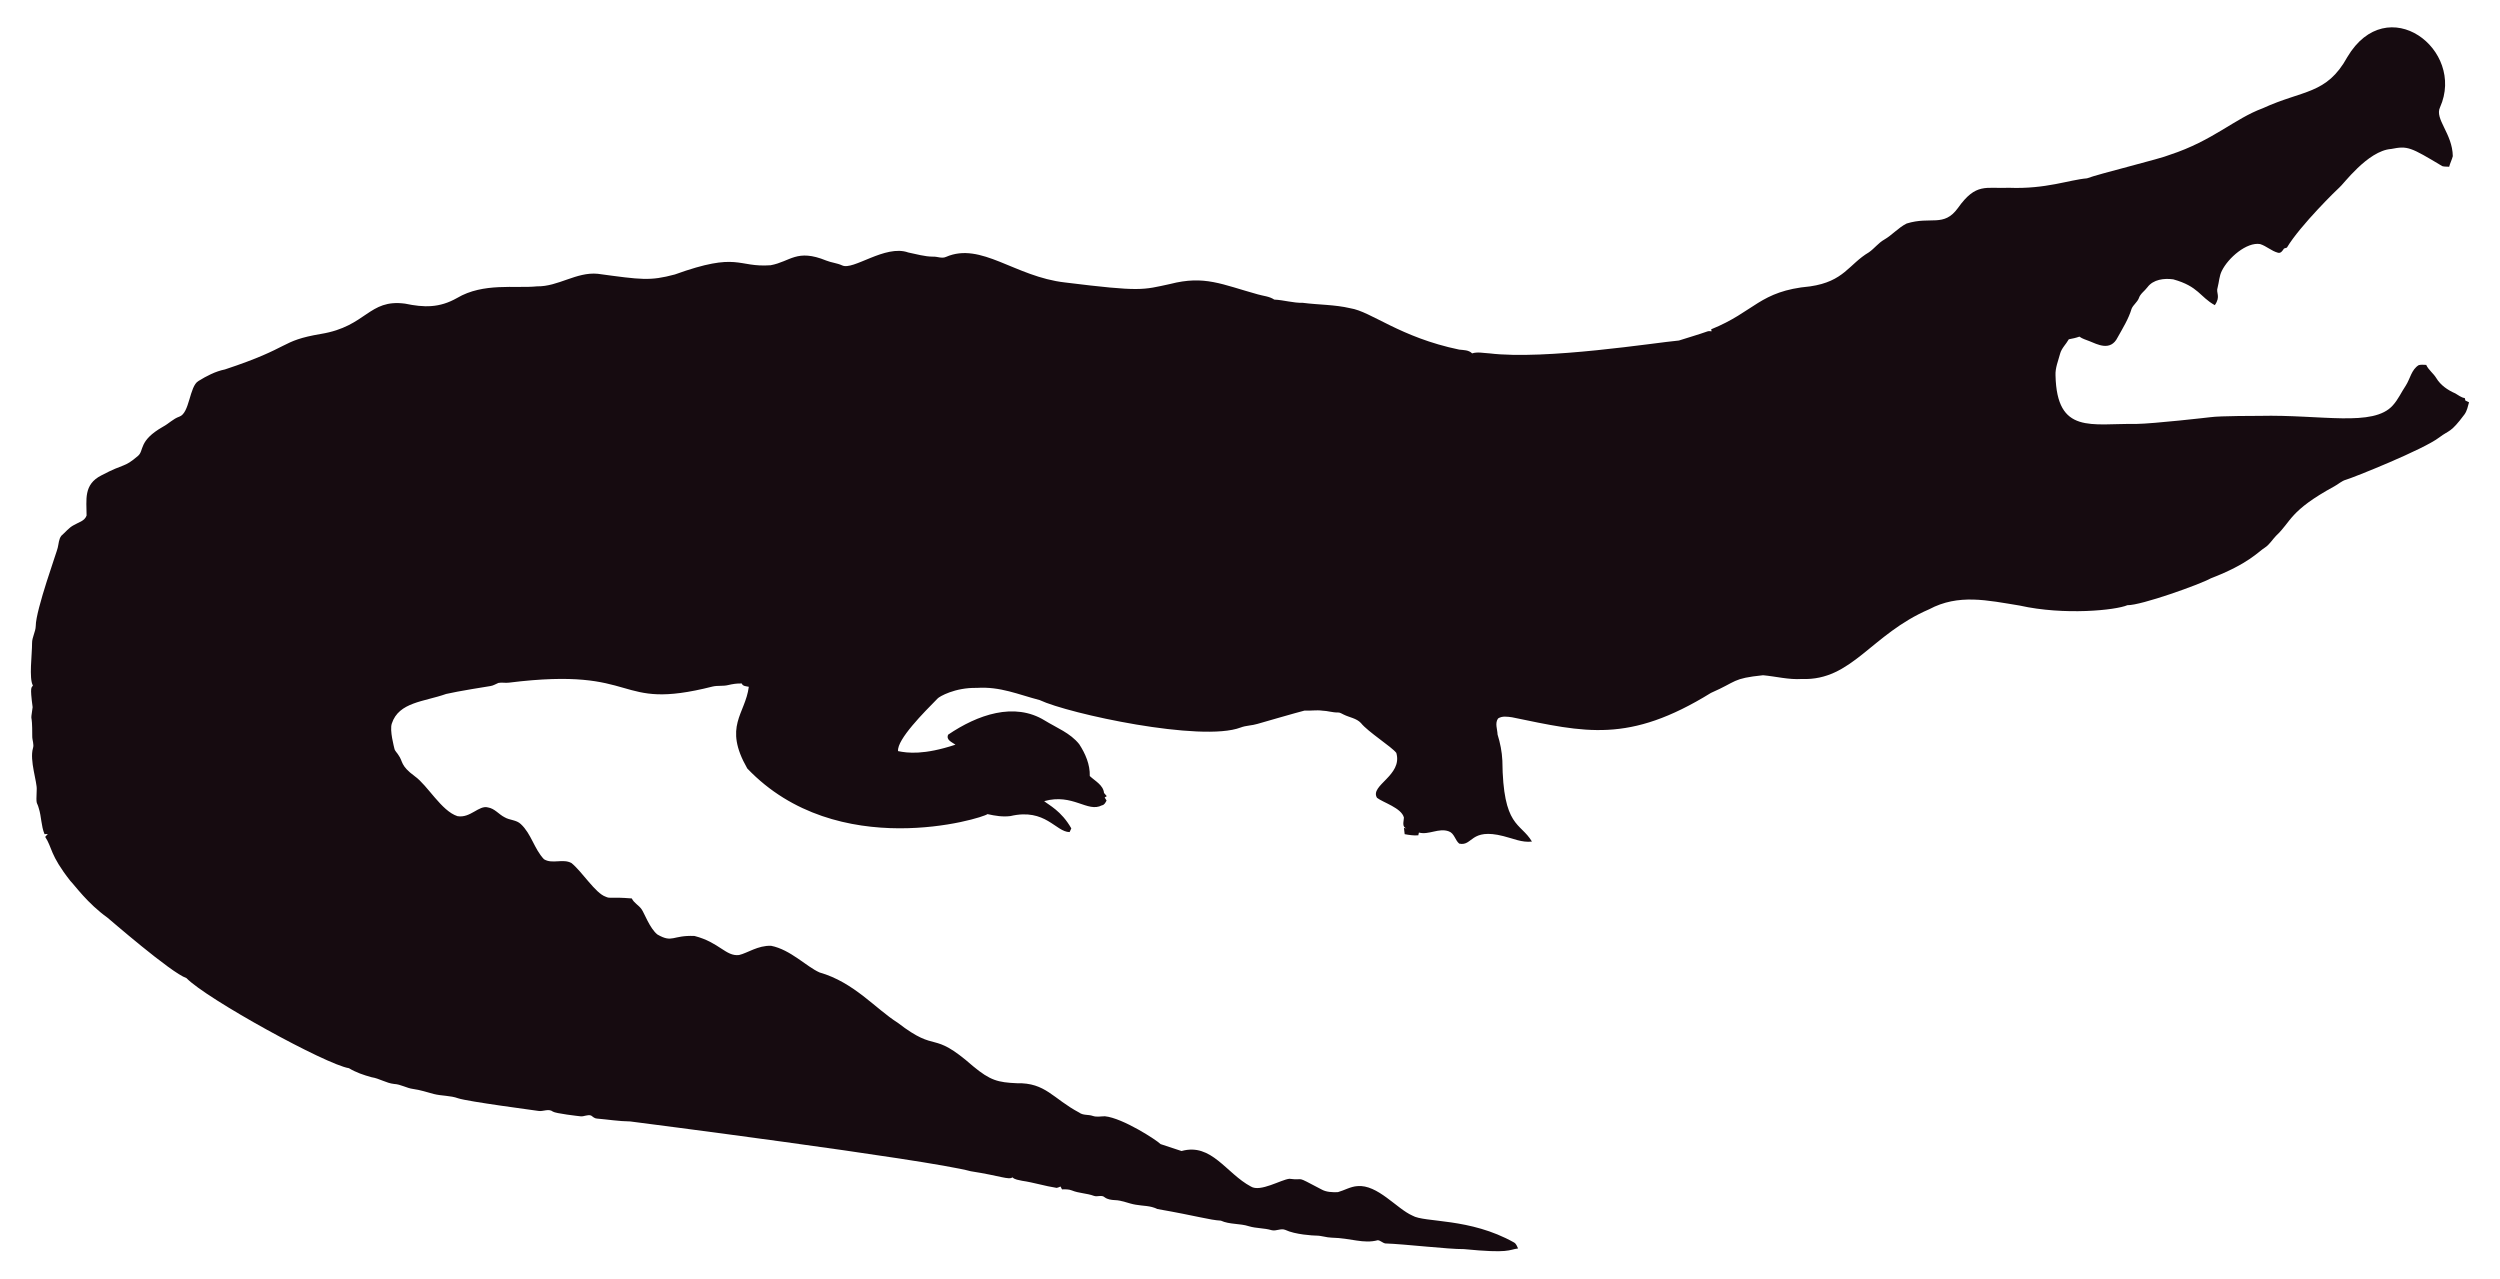
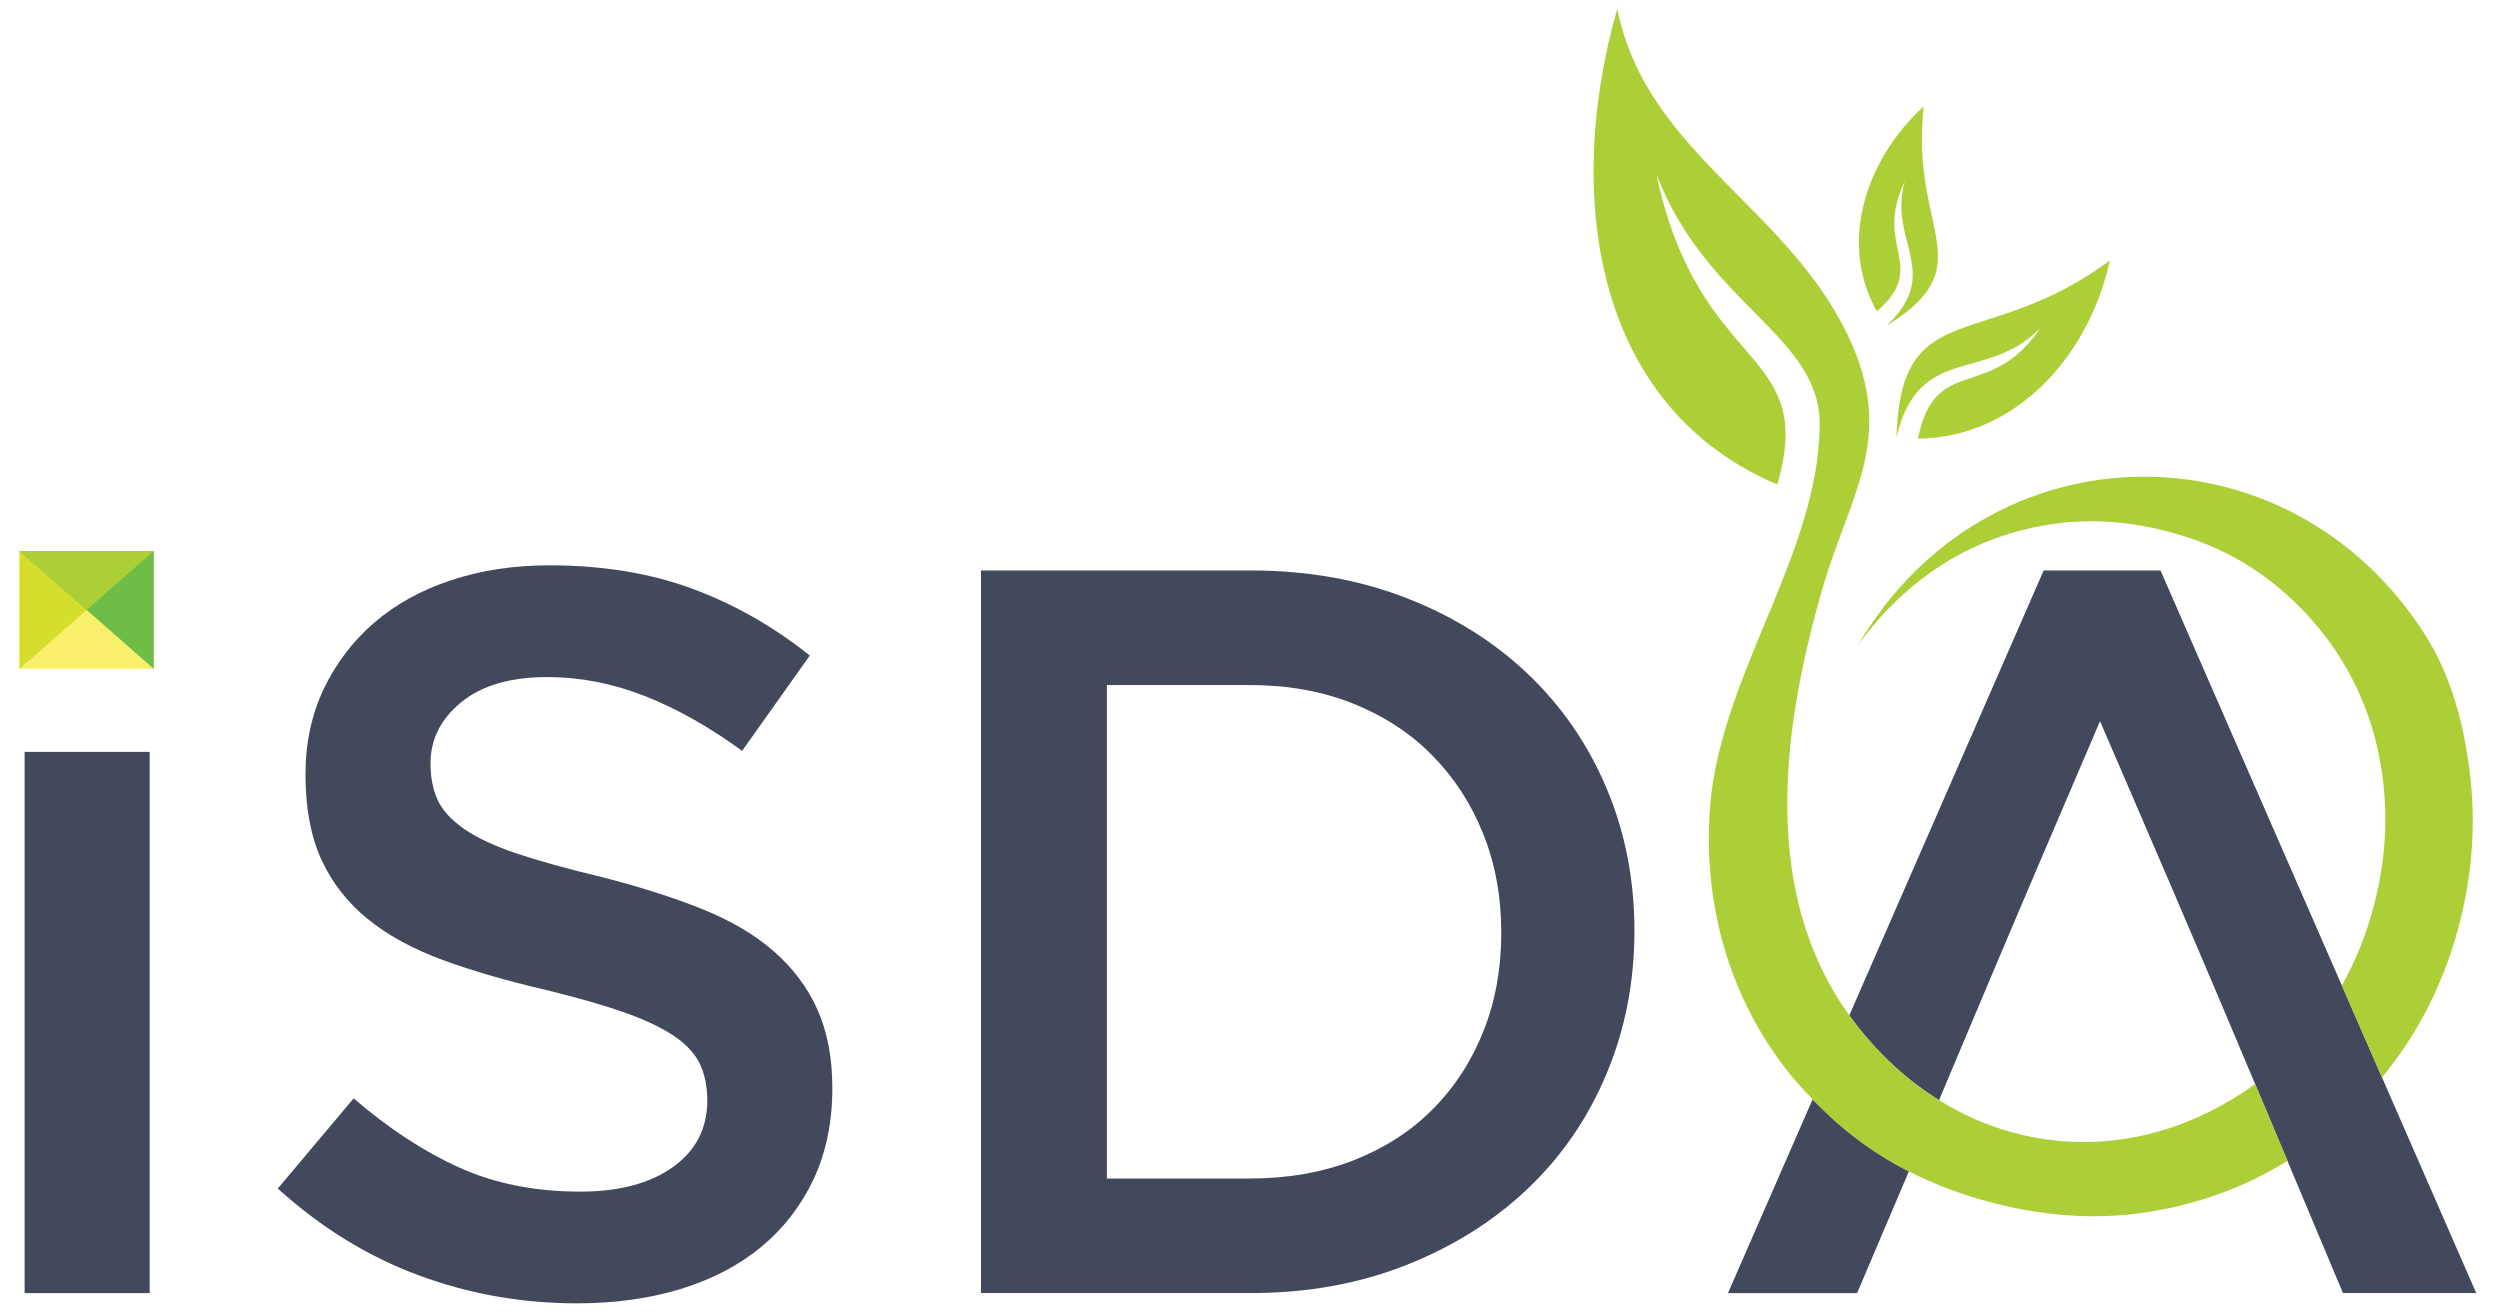
- <svg xmlns="http://www.w3.org/2000/svg" version="1.1" id="Layer_1" x="0px" y="0px" viewBox="0 0 2625.022 1342.022" enable-background="new 0 0 2625.022 1342.022" xml:space="preserve">
-   <path fill="#160B10" d="M2562.057,112.664c-5.93,12.226,13.089,27.649,13.408,51.328c-0.967,3.791-2.837,7.289-3.816,11.093  c-2.417-0.267-4.923,0.089-7.226-0.636c-33.512-20.05-36.245-21.483-53.631-18.038c-24.88,1.775-51.012,38.147-54.547,40.579  c-1,0.685-40.963,39.485-54.967,62.993c-1.056,0.331-2.086,0.661-3.078,1.005c-1.45,2.188-3.295,5.317-6.386,4.363  c-6.755-1.794-12.047-7.022-18.687-9.083c-14.172-2.325-33.569,14.577-40.185,28.126c-2.76,5.432-2.862,11.614-4.401,17.415  c-2.078,5.918,3.558,9.203-2.964,18.611c-15.758-8.651-16.89-19.671-43.645-27.108c-9.541-1.323-21.002,0.025-27.146,8.345  c-2.9,3.956-7.454,6.64-8.994,11.487c-1.705,4.223-5.788,6.857-7.569,10.978c-3.219,10.775-9.274,20.417-14.705,30.186  c-7.484,15.043-21.458,7.113-29.639,3.893c-3.549-1.501-7.378-2.404-10.482-4.745c-3.613,1.31-7.378,2.124-11.131,2.799  c-2.9,5.19-7.62,9.362-9.184,15.252c-1.972,7.442-5.139,14.807-4.771,22.656c1.426,62.435,37.744,50.23,84.657,50.985  c18.427-0.238,76.659-6.917,77.661-7.06c10.315-1.512,51.103-1.387,52.104-1.425c64.718-1.507,119.253,12.017,139.725-10.991  c5.622-6.144,8.955-13.878,13.598-20.735c4.617-7.073,5.915-16.893,13.662-21.562c2.519-0.687,5.19-0.305,7.81-0.242  c2.481,5.406,7.582,8.854,10.609,13.891c4.503,7.467,12.047,12.632,19.921,16.041c3.269,1.794,6.144,4.389,9.999,4.936  c0.166,0.852,0.369,1.705,0.598,2.57c1.259,0.611,2.519,1.208,3.854,1.819c-1.196,4.325-2.073,8.854-4.681,12.606  c-14.981,20.134-15.737,16.079-26.561,24.297c-16.513,12.73-90.704,42.38-97.937,44.421c-4.63,1.259-8.078,4.719-12.199,6.907  c-47.689,26.034-44.914,36.755-61.276,51.99c-3.969,4.096-6.856,9.273-11.754,12.403c-6.886,4.248-16.845,16.908-56.76,32.26  c-10.994,6.222-73.381,28.559-87.544,28.177c-12.182,5.289-66.295,10.873-113.113,0.394c-34.047-5.52-64.247-12.539-95.05,3.905  c-61.045,26.219-81.054,75.205-133.67,73.195c-13.739,0.903-27.159-2.684-40.745-3.943c-32.756,3.396-26.951,6.432-54.687,18.547  c-86.536,53.421-132.198,41.426-208.888,25.607c-4.859-0.636-10.304-1.616-14.68,1.259c-3.511,4.999-0.687,11.232-0.509,16.804  c2.76,8.879,4.605,18.076,5.037,27.388c0.678,70.703,18.876,64.615,31.064,85.038c-10.38,1.31-20.137-3.346-30.008-5.724  c-35.054-8.942-31.959,10.974-46.367,7.887c-4.376-3.651-5.076-10.864-10.94-12.886c-10.482-3.893-20.875,4.033-31.37,1.285  c-0.165,0.725-0.483,2.163-0.649,2.875c-4.834,0.432-9.592-0.331-14.311-1.196c-0.153-2.201-0.407-4.401-0.751-6.551  c0.7,0.127,2.112,0.382,2.824,0.509c-5.368-1.387-2.926-7.48-2.862-11.411c-2.581-10.171-21.93-15.743-28.266-20.735  c-7.896-13.101,27.192-23.356,20.29-47.143c-4.808-6.385-29.888-22.164-37.17-31.395c-4.783-5.063-12.047-5.813-18.013-8.815  c-1.972-0.827-3.791-2.315-6.017-2.239c-5.597,0.191-10.965-1.781-16.537-1.908c-6.208-0.878-12.441,0.318-18.661-0.076  c-6.376,1.51-49.471,13.993-49.471,13.993c-5.775,1.781-11.97,1.603-17.631,3.791c-41.153,15.671-180.401-14.399-211.051-28.838  c-22.477-5.819-41.27-14.396-65.945-12.772c-23.033-0.496-39.521,9.215-41.101,11.08c-14.156,14.382-42.805,43.009-41.597,55.297  c9.881,2.049,27.067,4.244,60.297-6.755c-3.6-2.633-10.164-4.859-7.683-10.52c30.91-20.96,69.478-34.528,101.385-14.896  c12.454,7.683,26.879,13.128,36.241,24.907c6.449,9.897,11.461,21.384,11.08,33.43c5.483,5.19,14.184,9.464,14.96,17.771  c0.954,1.132,1.883,2.239,2.9,3.371c-0.56,0.344-1.679,1.03-2.251,1.361c0.674,1.081,1.336,2.15,2.022,3.244  c-1.157,2.112-2.252,4.643-4.923,5.037c-15.167,7.923-30.412-12.885-60.589-4.414c4.515,3.914,17.957,10.035,28.495,28.596  c-0.623,1.285-1.221,2.582-1.781,3.893c-14.581-0.066-25.26-25.439-62.103-16.83c-8.065,1.081-16.27-0.28-24.119-2.048  c-5.689,4.616-157.704,51.097-252.241-47.919c-25.462-44.516-2.105-56.742,1.616-85.776c-2.646-0.598-6.259-0.445-7.429-3.447  c-4.834-0.216-9.63,0.547-14.311,1.666c-5.343,1.336-10.927,0.254-16.283,1.527c-104.921,26.598-73.475-21.586-213.976-4.058  c-3.638,0.483-7.327-0.471-10.927,0.267c-2.722,1.043-5.203,2.786-8.129,3.244c-1.005,0.139-35.568,5.632-46.749,8.332  c-23.248,8.245-49.669,8.494-57.027,31.013c-2.544,7.127,2.495,25.23,2.659,26.23c0.509,2.748,2.964,4.529,4.274,6.907  c5.125,7.002,1.576,10.814,17.186,22.287c13.483,9.569,27.903,36.42,44.764,41.877c13.652,2.389,22.508-11.842,32.107-9.146  c7.022,1.107,11.334,7.276,17.415,10.317c5.356,3.193,12.365,2.633,17.033,7.162c11.029,10.189,14.018,26.078,24.284,36.878  c8.765,5.47,19.972-0.979,28.965,4.071c11.309,9.233,25.045,31.634,35.809,35.287c4.836,2.294,4.589-0.02,27.477,1.832  c2.226,4.796,7.327,7.085,10.253,11.347c2.611,3.387,8.633,20.294,16.715,26.574c16.075,9.185,15.426,0.491,38.875,1.488  c26.056,6.667,32.977,21.713,46.774,19.997c8.688-1.942,19.833-10.206,33.646-9.68c20.419,4.043,37.013,21.857,50.896,27.986  c36.199,10.4,58.502,37.92,82.062,52.817c43.011,33.213,34.403,6.396,79.034,45.566c18.208,15.125,26.246,17.04,45.986,17.936  c30.318-0.751,37.93,16.193,65.525,30.81c4.134,3.155,9.541,1.844,14.196,3.498c4.147,1.463,8.51,0.394,12.772,0.369  c18.974,1.87,55.059,25.539,58.465,29.232c7.353,2.353,14.667,4.91,22.02,7.276c31.527-8.837,46.862,23.524,72.916,37.323  c9.817,6.052,31.604-7.299,40.338-8.179c17.829,2.357,3.781-4.531,33.392,11.016c5.241,3.066,11.589,3.218,17.504,3.028  c6.869-1.921,13.204-5.852,20.48-6.348c21.245-1.942,41.314,23.767,57.816,30.975c12.756,7.578,60.29,2.089,106.638,28.189  c2.366,1.298,3.155,4.007,4.3,6.284c-10.435,1.423-8.676,5.392-56.964,0.7c-16.115,0.199-61.486-5.252-82.52-5.953  c-2.824-0.572-4.91-3.04-7.772-3.397c-15.269,4.072-27.792-2.198-48.492-2.671c-5.546-0.102-10.825-2.201-16.359-2.162  c-2.762-0.015-21.848-1.008-32.323-6.004c-4.758-1.972-9.668,1.654-14.476,0.293c-7.747-2.315-16.003-1.781-23.737-4.121  c-9.541-3.104-20.277-1.692-29.41-5.865c-12.12-0.691-23.98-4.714-66.899-12.25c-6.984-3.625-14.985-3.091-22.516-4.49  c-7.416-1.145-14.324-4.643-21.892-4.821c-3.727-0.204-7.632-0.649-10.698-2.939c-3.206-2.951-7.645-0.127-11.334-1.539  c-7.531-2.798-15.774-2.646-23.203-5.712c-3.282-1.298-6.844-1.17-10.278-1.081c-0.394-0.763-1.183-2.264-1.577-3.015  c-1.285,0.636-2.608,1.119-3.982,1.45c-12.263-1.87-24.131-5.674-36.394-7.467c-3.46-0.903-7.404-1.005-10.113-3.6  c-3.831,2.97-12.398-1.54-43.747-6.411c-46.335-12.483-357.594-52.295-357.594-52.295c-11.716-0.14-23.317-2.023-34.982-3.015  c-2.442-0.127-4.211-1.844-6.068-3.18c-3.753-1.387-7.467,1.336-11.271,0.789c-2.02-0.195-26.027-2.946-28.838-4.923  c-4.592-3.587-10.278,0.216-15.367-0.738c-2.203-0.387-74.203-9.818-84.135-13.242c-8.243-2.989-17.224-2.379-25.658-4.529  c-7.162-1.895-14.209-4.274-21.574-5.254c-6.92-0.878-13.001-4.923-20.035-5.266c-8.319-0.878-15.443-5.826-23.648-7.073  c-8.256-2.252-16.448-5.037-23.775-9.49c-23.552-3.584-149.518-72.739-170.649-94.63c-16.013-5.37-81.914-62.745-82.914-63.439  c-21.039-15.096-34.147-33.758-38.964-38.595c-21.778-27.726-18.854-34.892-26.396-46.215c0.916-1.018,1.832-2.01,2.748-3.015  c-1.145,0.038-2.29,0.076-3.435,0.14c-3.651-8.676-3.18-18.28-6.042-27.172c-2.062-7.913-2.975-1.701-2.175-19.526  c0.634-7.664-7.675-30.697-3.931-43.518c1.348-4.16-0.814-8.281-0.751-12.454c0.068-28.882-2.418-11.02,0.394-30.657  c-3.041-22.85-1.09-20.042,0.305-22.719c-4.294-7.378-0.844-32.606-0.89-44.586c-0.025-6.246,3.714-11.741,3.867-17.962  c0-16.859,22.775-79.378,23.076-82.113c1.056-4.198,1.043-9.032,3.778-12.568c4.338-3.74,7.874-8.485,13.052-11.169  c4.745-2.913,11.411-4.172,13.471-10.088c0.043-16.362-3.503-32.575,15.532-42.157c25.219-13.344,23.115-7.424,38.34-20.379  c6.931-5.754,0.059-15.764,26.434-30.772c5.915-3.129,10.622-8.281,17.046-10.507c11.015-3.661,10.497-31.892,20.099-37.437  c8.612-5.33,17.796-10.113,27.795-12.148c71.433-23.584,56.818-29.805,100.939-37.31c48.019-7.907,49.805-36.895,88.244-31.777  c19.858,4.163,35.994,4.605,54.61-5.953c27.665-16.35,60.97-9.859,83.919-12.212c22.172,0.42,41.279-15.29,63.693-13.191  c46.138,6.272,54.878,7.691,80.993,0.738c67.442-24.31,65.094-7.128,100.634-9.706c20.946-3.875,27.233-17.596,58.388-4.91  c5.368,2.188,11.283,2.595,16.575,5.025c11.553,5.818,45.215-22.204,69.43-13.535c8.676,1.717,17.262,4.401,26.205,4.401  c4.49-0.216,9.083,2.252,13.446,0.293c37.015-16.156,72.304,20.872,125.096,26.815c80.305,9.923,81.3,7.845,110.289,1.603  c36.266-9.336,54.189,0.413,92.111,10.902c5.775,1.717,12.11,1.984,17.237,5.47c10.075,0.458,19.844,3.638,29.983,3.396  c16.588,2.163,33.506,1.819,49.853,5.686c21.982,3.418,52.115,30.498,114.347,43.441c4.681,0.572,9.999,0.28,13.586,3.956  c5.864-1.844,12.047-0.267,18.038-0.025c59.148,7.176,174.934-11.359,199.106-13.471c9.82-3.218,19.819-5.966,29.576-9.452  c1.488-0.674,3.155-0.356,4.758-0.229c-0.115-0.522-0.356-1.577-0.483-2.099c45.944-18.548,50.589-40.213,103.827-45.057  c35.891-5.17,40.645-23.282,61.836-35.809c5.712-3.969,9.897-9.808,16.028-13.281c8.408-4.872,14.82-12.555,23.559-16.931  c25.605-7.944,38.867,4.305,53.847-16.257c19.089-26.933,29.276-20.168,53.605-21.256c38.819,1.522,63.061-8.345,81.948-9.935  c11.484-4.495,77.877-20.69,87.061-24.742c45.297-14.857,67.746-37.884,97.505-48.848c42.187-19.404,67.008-14.225,88.74-53.694  C2506.582-10.604,2589.134,52.018,2562.057,112.664z" />
+ <svg xmlns="http://www.w3.org/2000/svg" version="1.1" id="Logo" x="0px" y="0px" width="570px" height="300px" viewBox="0 0 570 300" enable-background="new 0 0 570 300" xml:space="preserve">
+   <rect x="4.444" y="125.623" fill-rule="evenodd" clip-rule="evenodd" fill="#F8EF6B" width="30.614" height="26.875" />
+   <polygon fill-rule="evenodd" clip-rule="evenodd" fill="#D5DE2C" points="35.059,125.623 4.444,125.623 4.444,152.498 " />
+   <polygon fill-rule="evenodd" clip-rule="evenodd" fill="#6EBD46" points="35.059,152.499 35.059,125.623 4.444,125.623 " />
+   <polygon fill-rule="evenodd" clip-rule="evenodd" fill="#ACCF37" points="35.059,125.623 4.444,125.623 19.751,139.061 " />
+   <g>
+     <path fill-rule="evenodd" clip-rule="evenodd" fill="#43495C" d="M176.414,216.885c-4.363-3.816-9.894-7.049-16.516-9.699   c-6.621-2.646-14.256-5.062-22.825-7.244c-7.829-1.869-14.256-3.66-19.359-5.375c-5.063-1.715-9.036-3.584-11.958-5.609   c-2.882-2.025-4.868-4.207-5.959-6.543c-1.091-2.338-1.636-5.143-1.636-8.414c0-5.453,2.337-10.088,7.011-13.906   c4.674-3.816,11.218-5.723,19.632-5.723c7.478,0,14.879,1.439,22.202,4.32c7.323,2.885,14.723,7.051,22.202,12.504l15.425-21.735   c-8.414-6.7-17.411-11.802-26.993-15.308c-9.583-3.506-20.372-5.259-32.369-5.259c-8.102,0-15.581,1.13-22.397,3.389   c-6.855,2.259-12.698,5.492-17.567,9.699s-8.686,9.231-11.491,15.075c-2.765,5.842-4.167,12.348-4.167,19.514   c0,7.635,1.207,14.102,3.622,19.398s5.96,9.816,10.556,13.555c4.596,3.74,10.322,6.855,17.099,9.35   c6.817,2.492,14.568,4.752,23.332,6.775c7.635,1.871,13.828,3.662,18.619,5.375c4.752,1.715,8.491,3.545,11.257,5.492   c2.726,1.949,4.596,4.092,5.609,6.428c1.012,2.338,1.519,4.986,1.519,7.947c0,6.387-2.61,11.451-7.829,15.191   c-5.22,3.738-12.27,5.607-21.151,5.607c-10.283,0-19.476-1.83-27.577-5.492c-8.102-3.66-16.126-8.92-24.072-15.775L63.338,270.99   c9.816,8.879,20.489,15.463,32.018,19.746c11.53,4.285,23.605,6.428,36.225,6.428c8.569,0,16.437-1.09,23.605-3.271   c7.128-2.182,13.282-5.377,18.345-9.582c5.103-4.207,9.076-9.348,11.959-15.426c2.843-6.076,4.284-13.01,4.284-20.799   c0-6.855-1.129-12.816-3.389-17.879C184.125,225.143,180.776,220.703,176.414,216.885z" />
+     <path fill-rule="evenodd" clip-rule="evenodd" fill="#43495C" d="M419.021,256.143c-2.035-1.818-3.949-3.65-5.746-5.494   l-19.302,44.178h29.446c4.771-11.195,8.615-20.236,11.804-27.752c-4.647-2.375-8.967-5.131-12.957-8.266   C421.158,257.939,420.077,257.051,419.021,256.143z" />
+     <path fill-rule="evenodd" clip-rule="evenodd" fill="#43495C" d="M492.598,130.062h-26.642l-44.318,101.444   c0.386,0.537,0.78,1.07,1.185,1.602c5.604,7.359,12.143,13.299,19.277,17.734c11.618-27.496,11.893-28.523,36.709-86.424   c26.471,61.256,31.706,74.037,55.389,130.408h30.383L492.598,130.062z" />
+     <rect x="5.614" y="171.43" fill-rule="evenodd" clip-rule="evenodd" fill="#43495C" width="28.511" height="123.396" />
+     <path fill-rule="evenodd" clip-rule="evenodd" fill="#43495C" d="M348.291,153.604c-7.767-7.379-17.023-13.146-27.771-17.305   c-10.751-4.159-22.557-6.238-35.426-6.238h-61.433v164.764h61.433c12.869,0,24.675-2.117,35.426-6.354   c10.748-4.238,20.005-10.041,27.771-17.418c7.769-7.375,13.771-16.123,18.008-26.246c4.236-10.119,6.354-20.986,6.354-32.6   c0-11.611-2.118-22.439-6.354-32.48C362.062,169.684,356.06,160.977,348.291,153.604z M338.173,235.236   c-2.746,6.867-6.63,12.789-11.573,17.732c-4.943,4.984-10.984,8.826-18.045,11.611c-7.104,2.746-14.949,4.121-23.617,4.121h-32.562   V156.189h32.562c8.668,0,16.514,1.412,23.617,4.236c7.061,2.863,13.102,6.785,18.045,11.85c4.943,5.02,8.827,10.984,11.573,17.848   c2.743,6.826,4.116,14.359,4.116,22.557S340.916,228.412,338.173,235.236z" />
+   </g>
+   <g>
+     <path fill-rule="evenodd" clip-rule="evenodd" fill="#ACCF37" d="M437.308,100.009c22.213-0.236,38.899-18.64,43.759-40.635   c-28.777,21.253-47.71,7.588-48.675,40.34c5.075-21.57,20.659-12.322,32.851-24.986C453.757,91.835,441.134,80.575,437.308,100.009   z" />
+     <path fill-rule="evenodd" clip-rule="evenodd" fill="#ACCF37" d="M563.117,176.158c-1.391-11.299-4.259-22.085-10.19-31.42   c-30.928-48.676-99.684-48.269-129.365,2.461c3.133-4.375,6.597-8.276,10.383-11.699c2.642-2.387,5.441-4.541,8.402-6.466   c7.209-4.686,15.228-7.786,24.049-9.303c8.827-1.517,17.952-1.08,27.37,1.317c9.421,2.395,17.635,6.404,24.644,12.031   c7.011,5.627,12.644,12.238,16.896,19.843c4.251,7.596,6.929,15.965,8.03,25.105c1.103,9.139,0.459,18.416-1.938,27.836   c-1.728,6.795-4.215,13.07-7.46,18.828l9.163,20.975c1.139-1.393,2.243-2.83,3.312-4.307c6.697-9.244,11.503-19.598,14.415-31.061   C563.743,198.84,564.506,187.461,563.117,176.158z" />
+     <path fill-rule="evenodd" clip-rule="evenodd" fill="#ACCF37" d="M511.054,249.293c-22.477,14.613-48.227,14.428-68.953,1.545   l-0.001,0.004l-0.43-0.27l-0.076-0.049l-0.161-0.104c-0.366-0.232-0.73-0.471-1.093-0.713l-0.074-0.049   c-0.382-0.254-0.761-0.512-1.14-0.775l-0.107-0.076l-0.03-0.021c-0.388-0.273-0.775-0.551-1.16-0.832l-0.075-0.055l-0.033-0.025   c-0.393-0.289-0.786-0.582-1.174-0.883l-0.043-0.033l-0.025-0.02c-0.402-0.311-0.799-0.623-1.196-0.943l-0.014-0.012   c-0.404-0.326-0.804-0.658-1.203-0.994l-0.018-0.014l-0.015-0.014c-0.378-0.318-0.751-0.645-1.123-0.973l-0.065-0.055l-0.045-0.039   c-0.381-0.34-0.761-0.68-1.137-1.029l-0.008-0.008c-0.382-0.354-0.76-0.711-1.135-1.074l-0.031-0.029l-0.1-0.098   c-0.341-0.33-0.681-0.668-1.019-1.008l-0.071-0.072c-0.356-0.359-0.71-0.725-1.062-1.096l-0.063-0.068   c-0.329-0.348-0.654-0.697-0.978-1.053l-0.108-0.117l-0.04-0.047c-0.354-0.391-0.704-0.787-1.053-1.188l-0.006-0.006   c-0.343-0.396-0.685-0.797-1.022-1.201l-0.051-0.062l-0.04-0.051c-0.328-0.396-0.654-0.795-0.978-1.199l-0.014-0.018l-0.026-0.033   l-0.045-0.057c-0.333-0.422-0.662-0.846-0.99-1.273l-0.057-0.074l-0.019-0.027c-0.28-0.373-0.562-0.744-0.837-1.123l-0.019-0.025   l-0.018-0.025l-0.019-0.025l-0.013-0.016l-0.005-0.01l-0.02-0.023l-0.018-0.027l-0.018-0.023l-0.146-0.203l0.001-0.002   c-19.914-27.727-15.753-64.115-6.018-97.616c5.955-20.483,16.137-33.269,6.776-55.032c-13.454-31.28-46.993-43.356-53.647-76.868   c-11.945,41.485-5.954,90.535,36.481,108.467c9.188-31.619-17.82-24.907-27.574-70.719c11.578,30.03,37.546,36.721,37.241,57.389   c-0.417,28.45-20.831,54.368-24.646,83.32c-0.863,7.275-0.854,14.516,0.031,21.725c1.39,11.301,4.787,21.773,10.189,31.422   c2.447,4.369,5.277,8.484,8.49,12.346c1.367,1.574,2.795,3.148,4.312,4.713l0.085,0.086l0.019,0.018l0.065,0.068l0.084,0.088   l0.007,0.004l0.079,0.08l0.078,0.08l0.007,0.008l0.086,0.086l0.064,0.066l0.021,0.02l0.086,0.086l0.051,0.053l0.034,0.035   l0.087,0.086l0.038,0.039l0.047,0.047l0.087,0.086l0.026,0.025l0.061,0.061l0.086,0.088l0.012,0.012l0.075,0.072l0.085,0.086   l0.001,0.002l0.087,0.086l0.073,0.072l0.014,0.014l0.089,0.086l0.06,0.059l0.028,0.027l0.088,0.086l0.046,0.045l0.041,0.041   l0.088,0.088l0.034,0.031l0.055,0.053l0.089,0.088l0.02,0.018l0.067,0.066l0.089,0.088l0.008,0.006l0.082,0.078l0.082,0.08   l0.008,0.008l0.089,0.086l0.069,0.064l0.021,0.02l0.089,0.088l0.055,0.051l0.034,0.033l0.091,0.086l0.041,0.039l0.051,0.047   l0.09,0.086l0.027,0.025l0.063,0.061l0.09,0.086l0.013,0.014l0.078,0.072l0.091,0.084l0.001,0.002l0.091,0.086l0.076,0.07   l0.016,0.014l0.091,0.086l0.063,0.059l0.029,0.029l0.092,0.084l0.049,0.045l0.043,0.041l0.092,0.086l0.036,0.031l0.057,0.053   l0.093,0.086l0.021,0.02l0.072,0.066l0.092,0.086l0.007,0.006l0.086,0.078l0.087,0.08l0.007,0.006l0.094,0.086l0.071,0.064   l0.023,0.021l0.093,0.084l0.059,0.055l0.035,0.031l0.096,0.086l0.042,0.039l0.053,0.047l0.094,0.086l0.029,0.025l0.065,0.061   l0.096,0.084l0.015,0.012l0.079,0.072l0.096,0.086c1.056,0.91,2.137,1.797,3.244,2.666l0.188,0.146l0.187,0.146l0.055,0.043   l0.135,0.104l0.188,0.145l0.108,0.082l0.081,0.062l0.189,0.145l0.163,0.123l0.027,0.02l0.189,0.145l0.191,0.141l0.028,0.021   l0.164,0.119l0.19,0.143l0.083,0.061l0.111,0.08l0.192,0.141l0.14,0.1l0.054,0.039l0.194,0.139l0.194,0.139h0.002l0.192,0.137   l0.196,0.137l0.057,0.041l0.14,0.096l0.196,0.139l0.113,0.076l0.083,0.057l0.198,0.137l0.171,0.115l0.026,0.018l0.198,0.135   l0.199,0.133l0.03,0.02l0.169,0.113l0.2,0.133l0.088,0.059l0.112,0.072l0.2,0.133l0.146,0.094l0.055,0.037l0.203,0.129l0.202,0.129   l0.002,0.002l0.2,0.127l0.203,0.129l0.06,0.037l0.144,0.09l0.204,0.129l0.119,0.072l0.086,0.053l0.205,0.125l0.179,0.109   l0.026,0.018l0.207,0.125l0.206,0.125l0.032,0.02l0.175,0.104l0.208,0.123l0.092,0.055l0.116,0.068l0.208,0.121l0.153,0.09   l0.056,0.031l0.209,0.123l0.211,0.119l0.003,0.004l0.207,0.117l0.211,0.119l0.063,0.035l0.148,0.084l0.211,0.117l0.125,0.07   l0.087,0.047l0.399,0.219l0.001,0.002l0.027,0.014l0.213,0.115l0.215,0.117l0.034,0.02l0.18,0.096l0.216,0.113l0.095,0.051   l0.12,0.062l0.218,0.113l0.157,0.084l0.059,0.029l0.217,0.113l0.218,0.109c5.98,3.055,12.502,5.482,19.568,7.277   c12.561,3.193,24.608,3.793,36.148,1.797c11.225-1.943,21.423-5.77,30.598-11.473c-2.64-6.287-5.053-12.031-7.368-17.533   C513.15,247.887,512.113,248.605,511.054,249.293z" />
+     <path fill-rule="evenodd" clip-rule="evenodd" fill="#ACCF37" d="M434.287,41.411c-3.912,13.562,8.776,20.687-4.187,32.877   c22.39-13.822,5.285-21.501,8.51-50.047c-13.344,12.211-19.442,31.204-10.688,46.747C439.9,60.524,427.002,56.266,434.287,41.411z" />
+   </g>
</svg>
